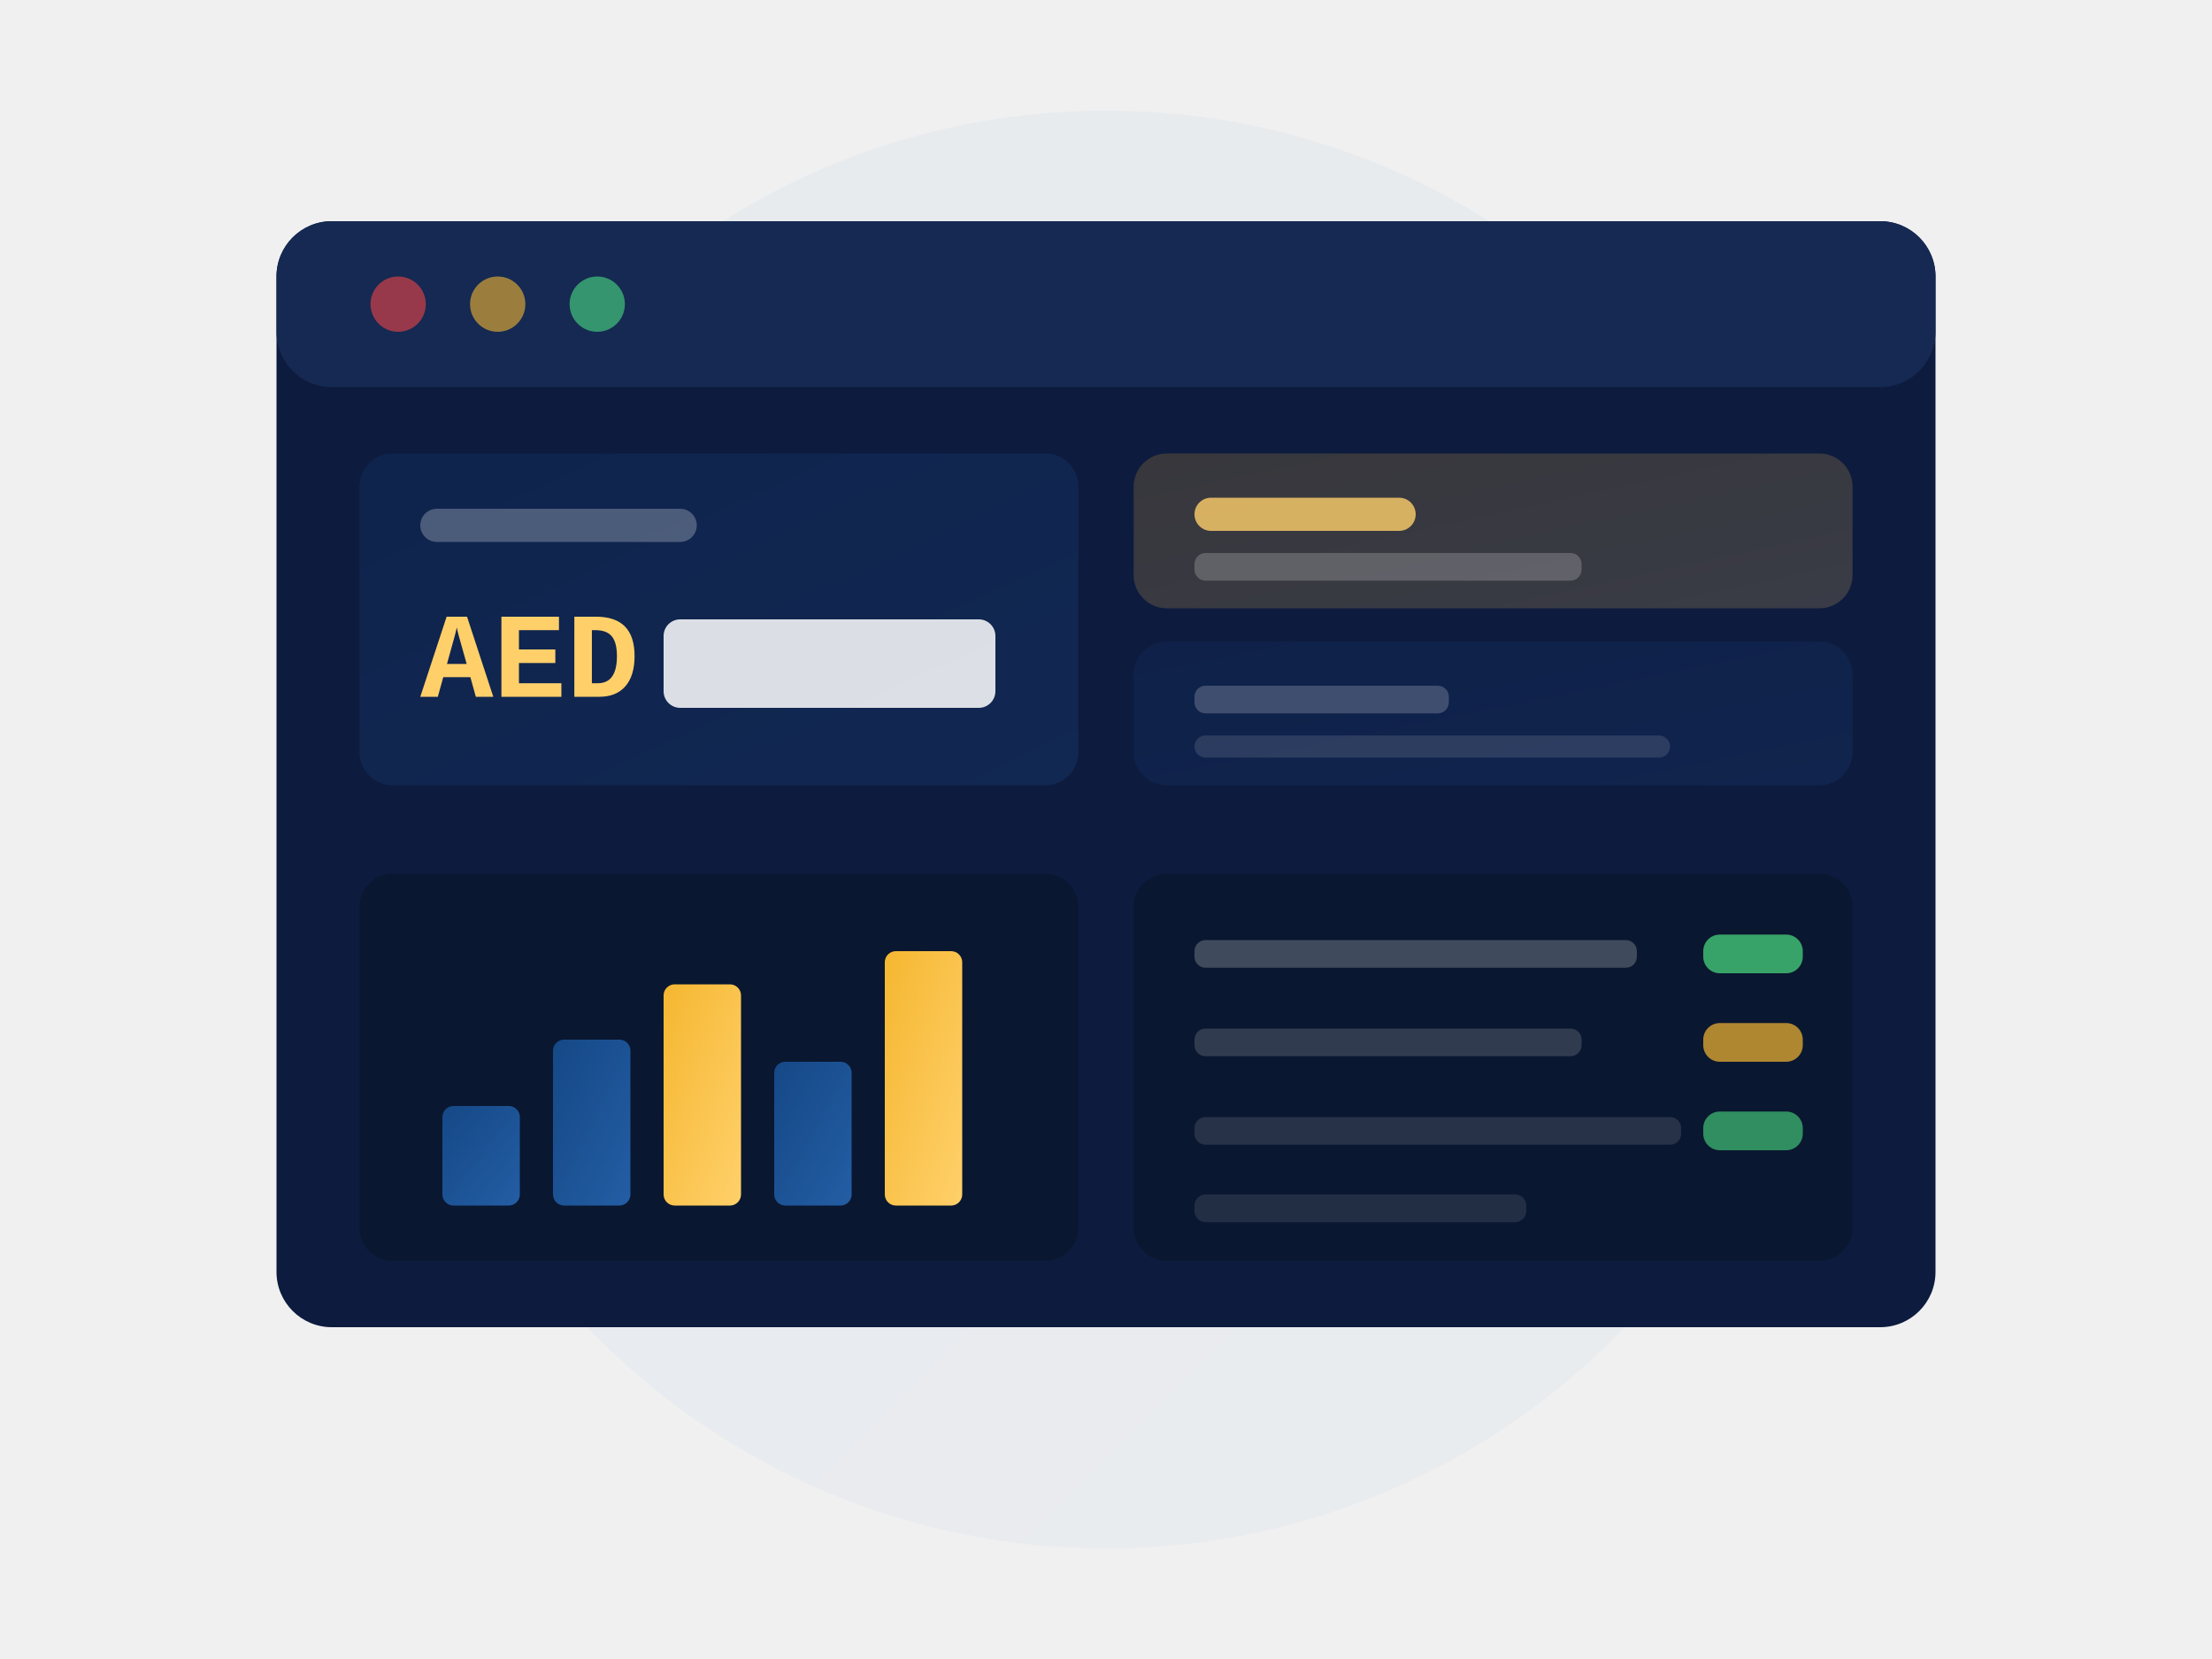
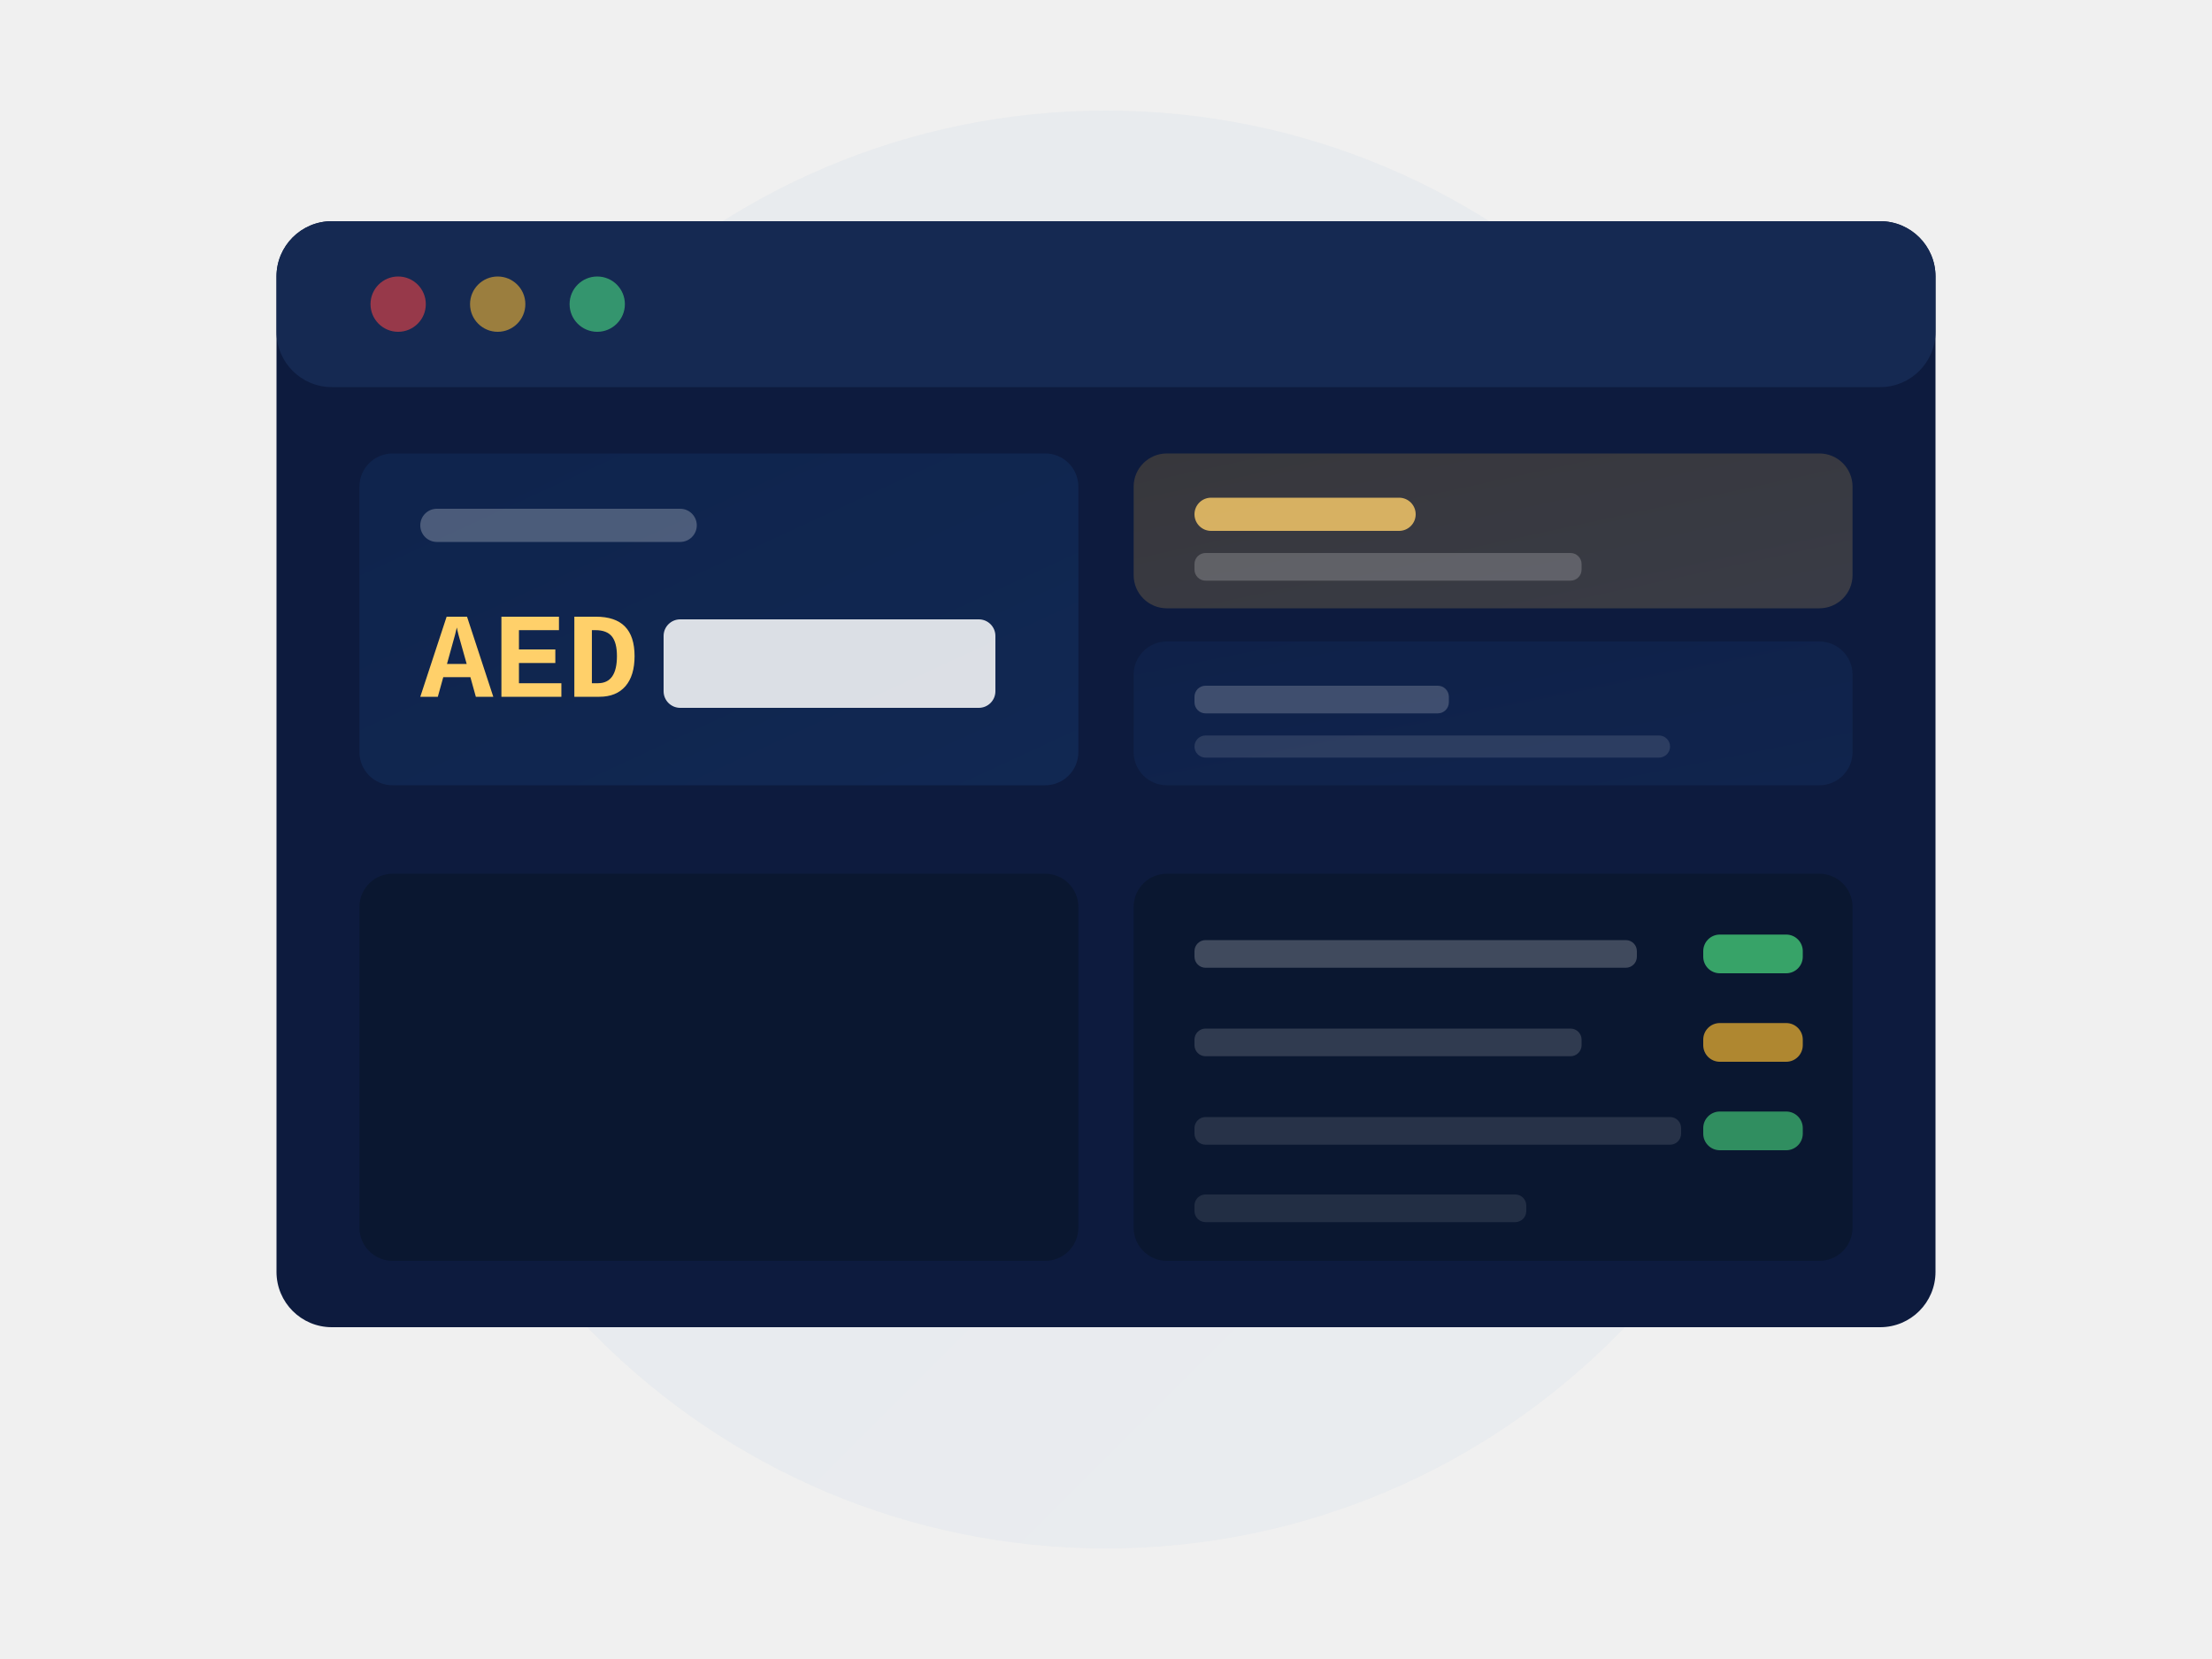
<svg xmlns="http://www.w3.org/2000/svg" viewBox="0 0 400 300" fill="none" role="img" aria-label="Accounting dashboard illustration">
  <defs>
    <linearGradient id="a1" x1="0%" y1="0%" x2="100%" y2="100%">
      <stop offset="0%" style="stop-color:#1A5DAB" />
      <stop offset="100%" style="stop-color:#2E7BD6" />
    </linearGradient>
    <linearGradient id="a2" x1="0%" y1="0%" x2="100%" y2="100%">
      <stop offset="0%" style="stop-color:#F5B731" />
      <stop offset="100%" style="stop-color:#FFD06A" />
    </linearGradient>
  </defs>
  <circle cx="200" cy="150" r="130" fill="url(#a1)" opacity="0.04" />
  <rect x="50" y="40" width="300" height="200" rx="10" fill="#0D1B3E" />
  <rect x="50" y="40" width="300" height="30" rx="10" fill="#152952" />
  <circle cx="72" cy="55" r="5" fill="#EF4444" opacity="0.6" />
  <circle cx="90" cy="55" r="5" fill="#F5B731" opacity="0.6" />
  <circle cx="108" cy="55" r="5" fill="#4ADE80" opacity="0.6" />
  <rect x="65" y="82" width="130" height="60" rx="6" fill="url(#a1)" opacity="0.14" />
  <rect x="76" y="92" width="50" height="6" rx="3" fill="white" opacity="0.25" />
  <text x="76" y="126" font-family="'Courier New',monospace" font-size="22" font-weight="700" fill="#FFD06A">AED</text>
-   <rect x="120" y="112" width="60" height="16" rx="3" fill="white" opacity="0.85" />
+   <rect x="120" y="112" width="60" height="16" rx="3" fill="white" opacity="0.85">
+     <animate attributeName="width" values="4;60;60;4" keyTimes="0;0.45;0.8;1" dur="3.4s" repeatCount="indefinite" />
+   </rect>
  <rect x="205" y="82" width="130" height="28" rx="6" fill="url(#a2)" opacity="0.18" />
  <rect x="216" y="90" width="40" height="6" rx="3" fill="#FFD06A" opacity="0.8" />
  <rect x="216" y="100" width="70" height="5" rx="2" fill="white" opacity="0.2" />
  <rect x="205" y="116" width="130" height="26" rx="6" fill="url(#a1)" opacity="0.10" />
  <rect x="216" y="124" width="46" height="5" rx="2" fill="white" opacity="0.2" />
  <rect x="216" y="133" width="86" height="4" rx="2" fill="white" opacity="0.12" />
  <rect x="65" y="158" width="130" height="70" rx="6" fill="#0a1730" />
-   <rect x="80" y="200" width="14" height="18" rx="2" fill="url(#a1)" opacity="0.7" />
-   <rect x="100" y="188" width="14" height="30" rx="2" fill="url(#a1)" opacity="0.7" />
-   <rect x="120" y="178" width="14" height="40" rx="2" fill="url(#a2)" />
-   <rect x="140" y="192" width="14" height="26" rx="2" fill="url(#a1)" opacity="0.7" />
-   <rect x="160" y="172" width="14" height="46" rx="2" fill="url(#a2)" />
+   <rect x="80" y="218" width="14" height="0" rx="2" fill="#2E7BD6" opacity="0.75">
+     <animate attributeName="height" values="0;18;18" keyTimes="0;0.5;1" dur="3s" repeatCount="indefinite" />
+     <animate attributeName="y" values="218;200;200" keyTimes="0;0.5;1" dur="3s" repeatCount="indefinite" />
+   </rect>
+   <rect x="100" y="218" width="14" height="0" rx="2" fill="#2E7BD6" opacity="0.75">
+     <animate attributeName="height" values="0;30;30" keyTimes="0;0.5;1" dur="3s" begin="0.15s" repeatCount="indefinite" />
+     <animate attributeName="y" values="218;188;188" keyTimes="0;0.5;1" dur="3s" begin="0.15s" repeatCount="indefinite" />
+   </rect>
+   <rect x="120" y="218" width="14" height="0" rx="2" fill="#F5B731">
+     <animate attributeName="height" values="0;40;40" keyTimes="0;0.5;1" dur="3s" begin="0.3s" repeatCount="indefinite" />
+     <animate attributeName="y" values="218;178;178" keyTimes="0;0.5;1" dur="3s" begin="0.3s" repeatCount="indefinite" />
+   </rect>
+   <rect x="140" y="218" width="14" height="0" rx="2" fill="#2E7BD6" opacity="0.75">
+     <animate attributeName="height" values="0;26;26" keyTimes="0;0.5;1" dur="3s" begin="0.45s" repeatCount="indefinite" />
+     <animate attributeName="y" values="218;192;192" keyTimes="0;0.5;1" dur="3s" begin="0.45s" repeatCount="indefinite" />
+   </rect>
+   <rect x="160" y="218" width="14" height="0" rx="2" fill="#F5B731">
+     <animate attributeName="height" values="0;46;46" keyTimes="0;0.5;1" dur="3s" begin="0.6s" repeatCount="indefinite" />
+     <animate attributeName="y" values="218;172;172" keyTimes="0;0.5;1" dur="3s" begin="0.6s" repeatCount="indefinite" />
+   </rect>
  <rect x="205" y="158" width="130" height="70" rx="6" fill="#0a1730" />
  <rect x="216" y="170" width="80" height="5" rx="2" fill="white" opacity="0.22" />
-   <rect x="308" y="169" width="18" height="7" rx="3" fill="#4ADE80" opacity="0.7" />
+   <rect x="308" y="169" width="18" height="7" rx="3" fill="#4ADE80" opacity="0.7">
+     <animate attributeName="opacity" values="0.4;0.9;0.4" dur="2.4s" repeatCount="indefinite" />
+   </rect>
  <rect x="216" y="186" width="70" height="5" rx="2" fill="white" opacity="0.16" />
-   <rect x="308" y="185" width="18" height="7" rx="3" fill="#F5B731" opacity="0.7" />
+   <rect x="308" y="185" width="18" height="7" rx="3" fill="#F5B731" opacity="0.7">
+     <animate attributeName="opacity" values="0.4;0.9;0.4" dur="2.4s" begin="0.8s" repeatCount="indefinite" />
+   </rect>
  <rect x="216" y="202" width="88" height="5" rx="2" fill="white" opacity="0.12" />
-   <rect x="308" y="201" width="18" height="7" rx="3" fill="#4ADE80" opacity="0.6" />
+   <rect x="308" y="201" width="18" height="7" rx="3" fill="#4ADE80" opacity="0.6">
+     <animate attributeName="opacity" values="0.4;0.9;0.4" dur="2.4s" begin="1.6s" repeatCount="indefinite" />
+   </rect>
  <rect x="216" y="216" width="60" height="5" rx="2" fill="white" opacity="0.1" />
</svg>
